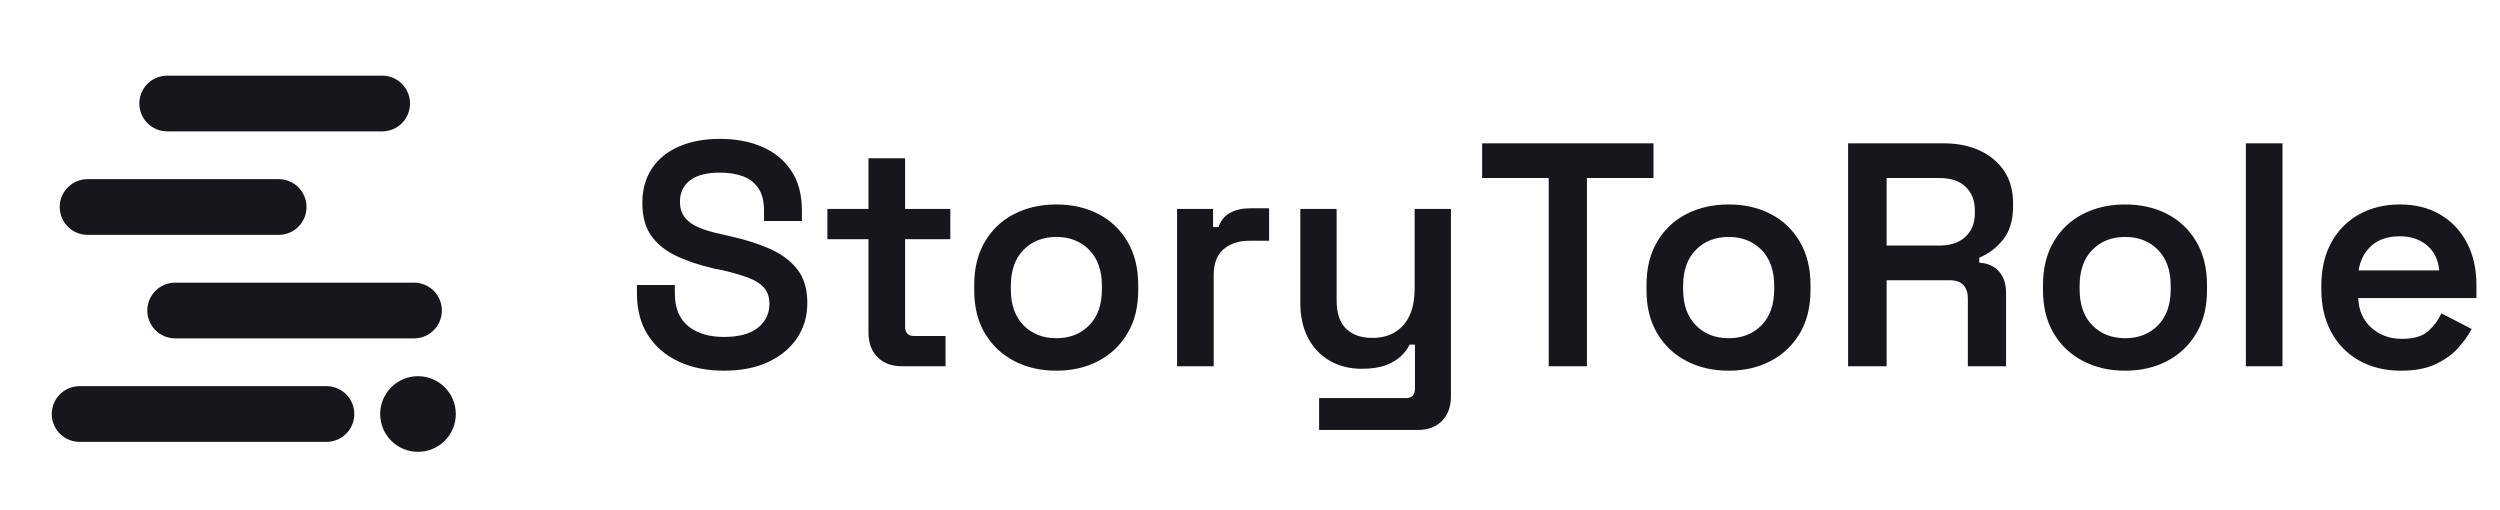
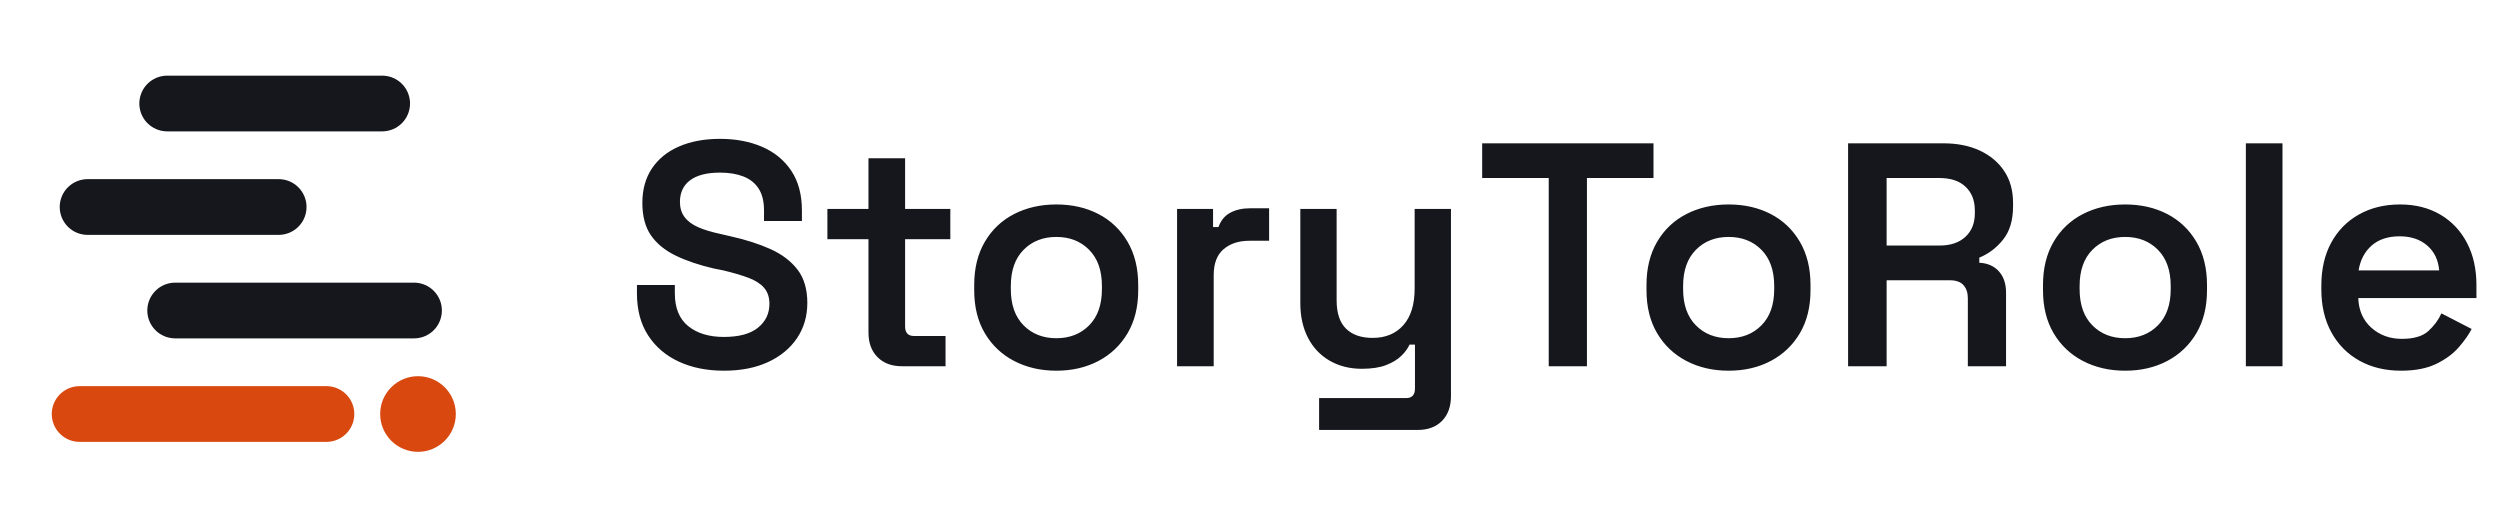
<svg xmlns="http://www.w3.org/2000/svg" viewBox="0 0 314 64" width="314" height="64" role="img" aria-label="StoryToRole">
  <g stroke-width="7" stroke-linecap="round" fill="none">
    <line x1="21" y1="13" x2="48" y2="13" stroke="#15171C" />
    <line x1="11" y1="26" x2="35" y2="26" stroke="#15171C" />
    <line x1="22" y1="39" x2="52" y2="39" stroke="#15171C" />
-     <line x1="10" y1="52" x2="41" y2="52" stroke="#15171C" />
+     <line x1="10" y1="52" x2="41" y2="52" stroke="#D9480F" />
  </g>
-   <circle cx="52.5" cy="52" r="4.75" fill="#15171C" />
+   <circle cx="52.5" cy="52" r="4.75" fill="#D9480F" />
  <path d="M90.92 46.56L90.92 46.56Q87.72 46.56 85.26 45.42Q82.8 44.28 81.4 42.12Q80 39.96 80 36.84L80 36.84L80 35.8L84.76 35.8L84.76 36.84Q84.76 39.6 86.44 40.96Q88.12 42.32 90.92 42.32L90.92 42.32Q93.76 42.32 95.2 41.16Q96.64 40 96.64 38.16L96.64 38.16Q96.64 36.92 95.96 36.14Q95.28 35.36 93.98 34.88Q92.68 34.4 90.84 33.96L90.84 33.96L89.64 33.72Q86.88 33.08 84.86 32.1Q82.84 31.12 81.76 29.56Q80.68 28 80.68 25.48L80.68 25.48Q80.68 22.96 81.88 21.16Q83.08 19.36 85.28 18.4Q87.48 17.44 90.44 17.44L90.44 17.44Q93.4 17.44 95.72 18.44Q98.04 19.44 99.38 21.44Q100.72 23.44 100.72 26.44L100.72 26.44L100.72 27.76L95.96 27.76L95.96 26.44Q95.96 24.72 95.28 23.68Q94.6 22.64 93.36 22.16Q92.12 21.68 90.44 21.68L90.44 21.68Q87.96 21.68 86.68 22.64Q85.4 23.6 85.4 25.36L85.4 25.36Q85.4 26.48 85.98 27.26Q86.56 28.04 87.7 28.54Q88.84 29.04 90.56 29.4L90.56 29.4L91.76 29.68Q94.64 30.32 96.8 31.3Q98.96 32.28 100.18 33.88Q101.4 35.48 101.4 38.04L101.4 38.04Q101.4 40.56 100.1 42.48Q98.8 44.4 96.46 45.48Q94.12 46.56 90.92 46.56M118.76 46L113.28 46Q111.36 46 110.22 44.86Q109.08 43.72 109.08 41.76L109.08 41.76L109.08 30.04L103.92 30.04L103.92 26.24L109.08 26.24L109.08 19.88L113.68 19.88L113.68 26.24L119.36 26.24L119.36 30.04L113.68 30.04L113.68 41Q113.68 42.2 114.8 42.2L114.8 42.2L118.76 42.2L118.76 46M132.68 46.56L132.68 46.56Q129.72 46.56 127.38 45.34Q125.04 44.12 123.7 41.86Q122.36 39.6 122.36 36.44L122.36 36.44L122.36 35.8Q122.36 32.64 123.7 30.36Q125.04 28.08 127.38 26.88Q129.72 25.68 132.68 25.68L132.68 25.68Q135.64 25.68 137.96 26.88Q140.28 28.08 141.62 30.36Q142.96 32.64 142.96 35.8L142.96 35.8L142.96 36.44Q142.96 39.6 141.62 41.86Q140.28 44.12 137.96 45.34Q135.64 46.56 132.68 46.56M132.68 42.48L132.68 42.48Q135.2 42.48 136.8 40.86Q138.4 39.24 138.4 36.32L138.4 36.32L138.4 35.92Q138.4 33 136.8 31.38Q135.2 29.76 132.68 29.76L132.68 29.76Q130.16 29.76 128.56 31.38Q126.96 33 126.96 35.92L126.96 35.92L126.96 36.32Q126.96 39.24 128.56 40.86Q130.16 42.48 132.68 42.48M152.44 46L147.84 46L147.84 26.24L152.36 26.24L152.36 28.52L153.04 28.52Q153.48 27.28 154.52 26.72Q155.56 26.16 157 26.16L157 26.16L159.4 26.16L159.4 30.24L156.92 30.24Q154.92 30.24 153.68 31.3Q152.44 32.36 152.44 34.56L152.44 34.56L152.44 46M178.08 54L165.68 54L165.68 50L176.6 50Q177.72 50 177.72 48.8L177.72 48.8L177.72 43.28L177.04 43.28Q176.72 44 176 44.7Q175.28 45.4 174.08 45.86Q172.88 46.32 171.04 46.32L171.04 46.32Q168.76 46.32 167 45.3Q165.24 44.28 164.28 42.42Q163.32 40.56 163.32 38.08L163.32 38.08L163.32 26.24L167.88 26.24L167.88 37.72Q167.88 40.12 169.06 41.28Q170.24 42.44 172.4 42.44L172.4 42.44Q174.84 42.44 176.26 40.84Q177.68 39.24 177.68 36.24L177.68 36.24L177.68 26.24L182.24 26.24L182.24 49.76Q182.24 51.72 181.12 52.86Q180 54 178.08 54L178.08 54M199.32 46L194.52 46L194.52 22.36L186.16 22.36L186.16 18L207.68 18L207.68 22.36L199.32 22.36L199.32 46M217.12 46.56L217.12 46.56Q214.16 46.56 211.82 45.34Q209.48 44.12 208.14 41.86Q206.8 39.6 206.8 36.44L206.8 36.44L206.8 35.8Q206.8 32.64 208.14 30.36Q209.48 28.08 211.82 26.88Q214.16 25.68 217.12 25.68L217.12 25.68Q220.08 25.68 222.4 26.88Q224.72 28.08 226.06 30.36Q227.4 32.64 227.4 35.8L227.4 35.8L227.4 36.44Q227.4 39.6 226.06 41.86Q224.72 44.12 222.4 45.34Q220.08 46.56 217.12 46.56M217.12 42.48L217.12 42.48Q219.64 42.48 221.24 40.86Q222.84 39.24 222.84 36.32L222.84 36.32L222.84 35.92Q222.84 33 221.24 31.38Q219.64 29.76 217.12 29.76L217.12 29.76Q214.6 29.76 213 31.38Q211.4 33 211.4 35.92L211.4 35.92L211.4 36.32Q211.4 39.24 213 40.86Q214.6 42.48 217.12 42.48M236.96 46L232.12 46L232.12 18L244.08 18Q246.72 18 248.68 18.92Q250.64 19.84 251.74 21.5Q252.84 23.16 252.84 25.48L252.84 25.48L252.84 25.92Q252.84 28.52 251.6 30.08Q250.36 31.64 248.6 32.36L248.6 32.36L248.6 33Q250.16 33.08 251.06 34.08Q251.96 35.08 251.96 36.76L251.96 36.76L251.96 46L247.16 46L247.16 37.44Q247.16 36.44 246.62 35.82Q246.08 35.2 244.88 35.2L244.88 35.2L236.96 35.2L236.96 46M236.96 22.36L236.96 30.84L243.6 30.84Q245.68 30.84 246.86 29.74Q248.04 28.64 248.04 26.8L248.04 26.8L248.04 26.44Q248.04 24.56 246.88 23.46Q245.72 22.36 243.6 22.36L243.6 22.36L236.96 22.36M266.92 46.56L266.92 46.56Q263.96 46.56 261.62 45.34Q259.28 44.12 257.94 41.86Q256.6 39.6 256.6 36.44L256.6 36.44L256.6 35.8Q256.6 32.64 257.94 30.36Q259.28 28.08 261.62 26.88Q263.96 25.68 266.92 25.68L266.92 25.68Q269.88 25.68 272.2 26.88Q274.52 28.08 275.86 30.36Q277.2 32.64 277.2 35.8L277.2 35.8L277.2 36.44Q277.2 39.6 275.86 41.86Q274.52 44.12 272.2 45.34Q269.88 46.56 266.92 46.56M266.92 42.48L266.92 42.48Q269.44 42.48 271.04 40.86Q272.64 39.24 272.64 36.32L272.64 36.32L272.64 35.92Q272.64 33 271.04 31.38Q269.44 29.76 266.92 29.76L266.92 29.76Q264.4 29.76 262.8 31.38Q261.2 33 261.2 35.92L261.2 35.92L261.2 36.32Q261.2 39.24 262.8 40.86Q264.4 42.48 266.92 42.48M286.68 46L282.08 46L282.08 18L286.68 18L286.68 46M301.56 46.56L301.56 46.56Q298.6 46.56 296.34 45.3Q294.08 44.04 292.82 41.74Q291.56 39.44 291.56 36.36L291.56 36.36L291.56 35.88Q291.56 32.76 292.8 30.48Q294.04 28.2 296.28 26.94Q298.52 25.68 301.44 25.68L301.44 25.68Q304.32 25.68 306.48 26.94Q308.64 28.2 309.84 30.48Q311.04 32.76 311.04 35.8L311.04 35.8L311.04 37.44L296.2 37.44Q296.28 39.76 297.84 41.16Q299.4 42.56 301.68 42.56L301.68 42.56Q303.92 42.56 305 41.58Q306.08 40.6 306.64 39.36L306.64 39.36L310.44 41.32Q309.88 42.4 308.82 43.62Q307.76 44.84 306 45.7Q304.24 46.56 301.56 46.56M296.24 33.96L296.24 33.96L306.36 33.96Q306.2 32 304.86 30.84Q303.52 29.68 301.4 29.68L301.4 29.68Q299.2 29.68 297.88 30.84Q296.56 32 296.24 33.96" fill="#15171C" />
</svg>
